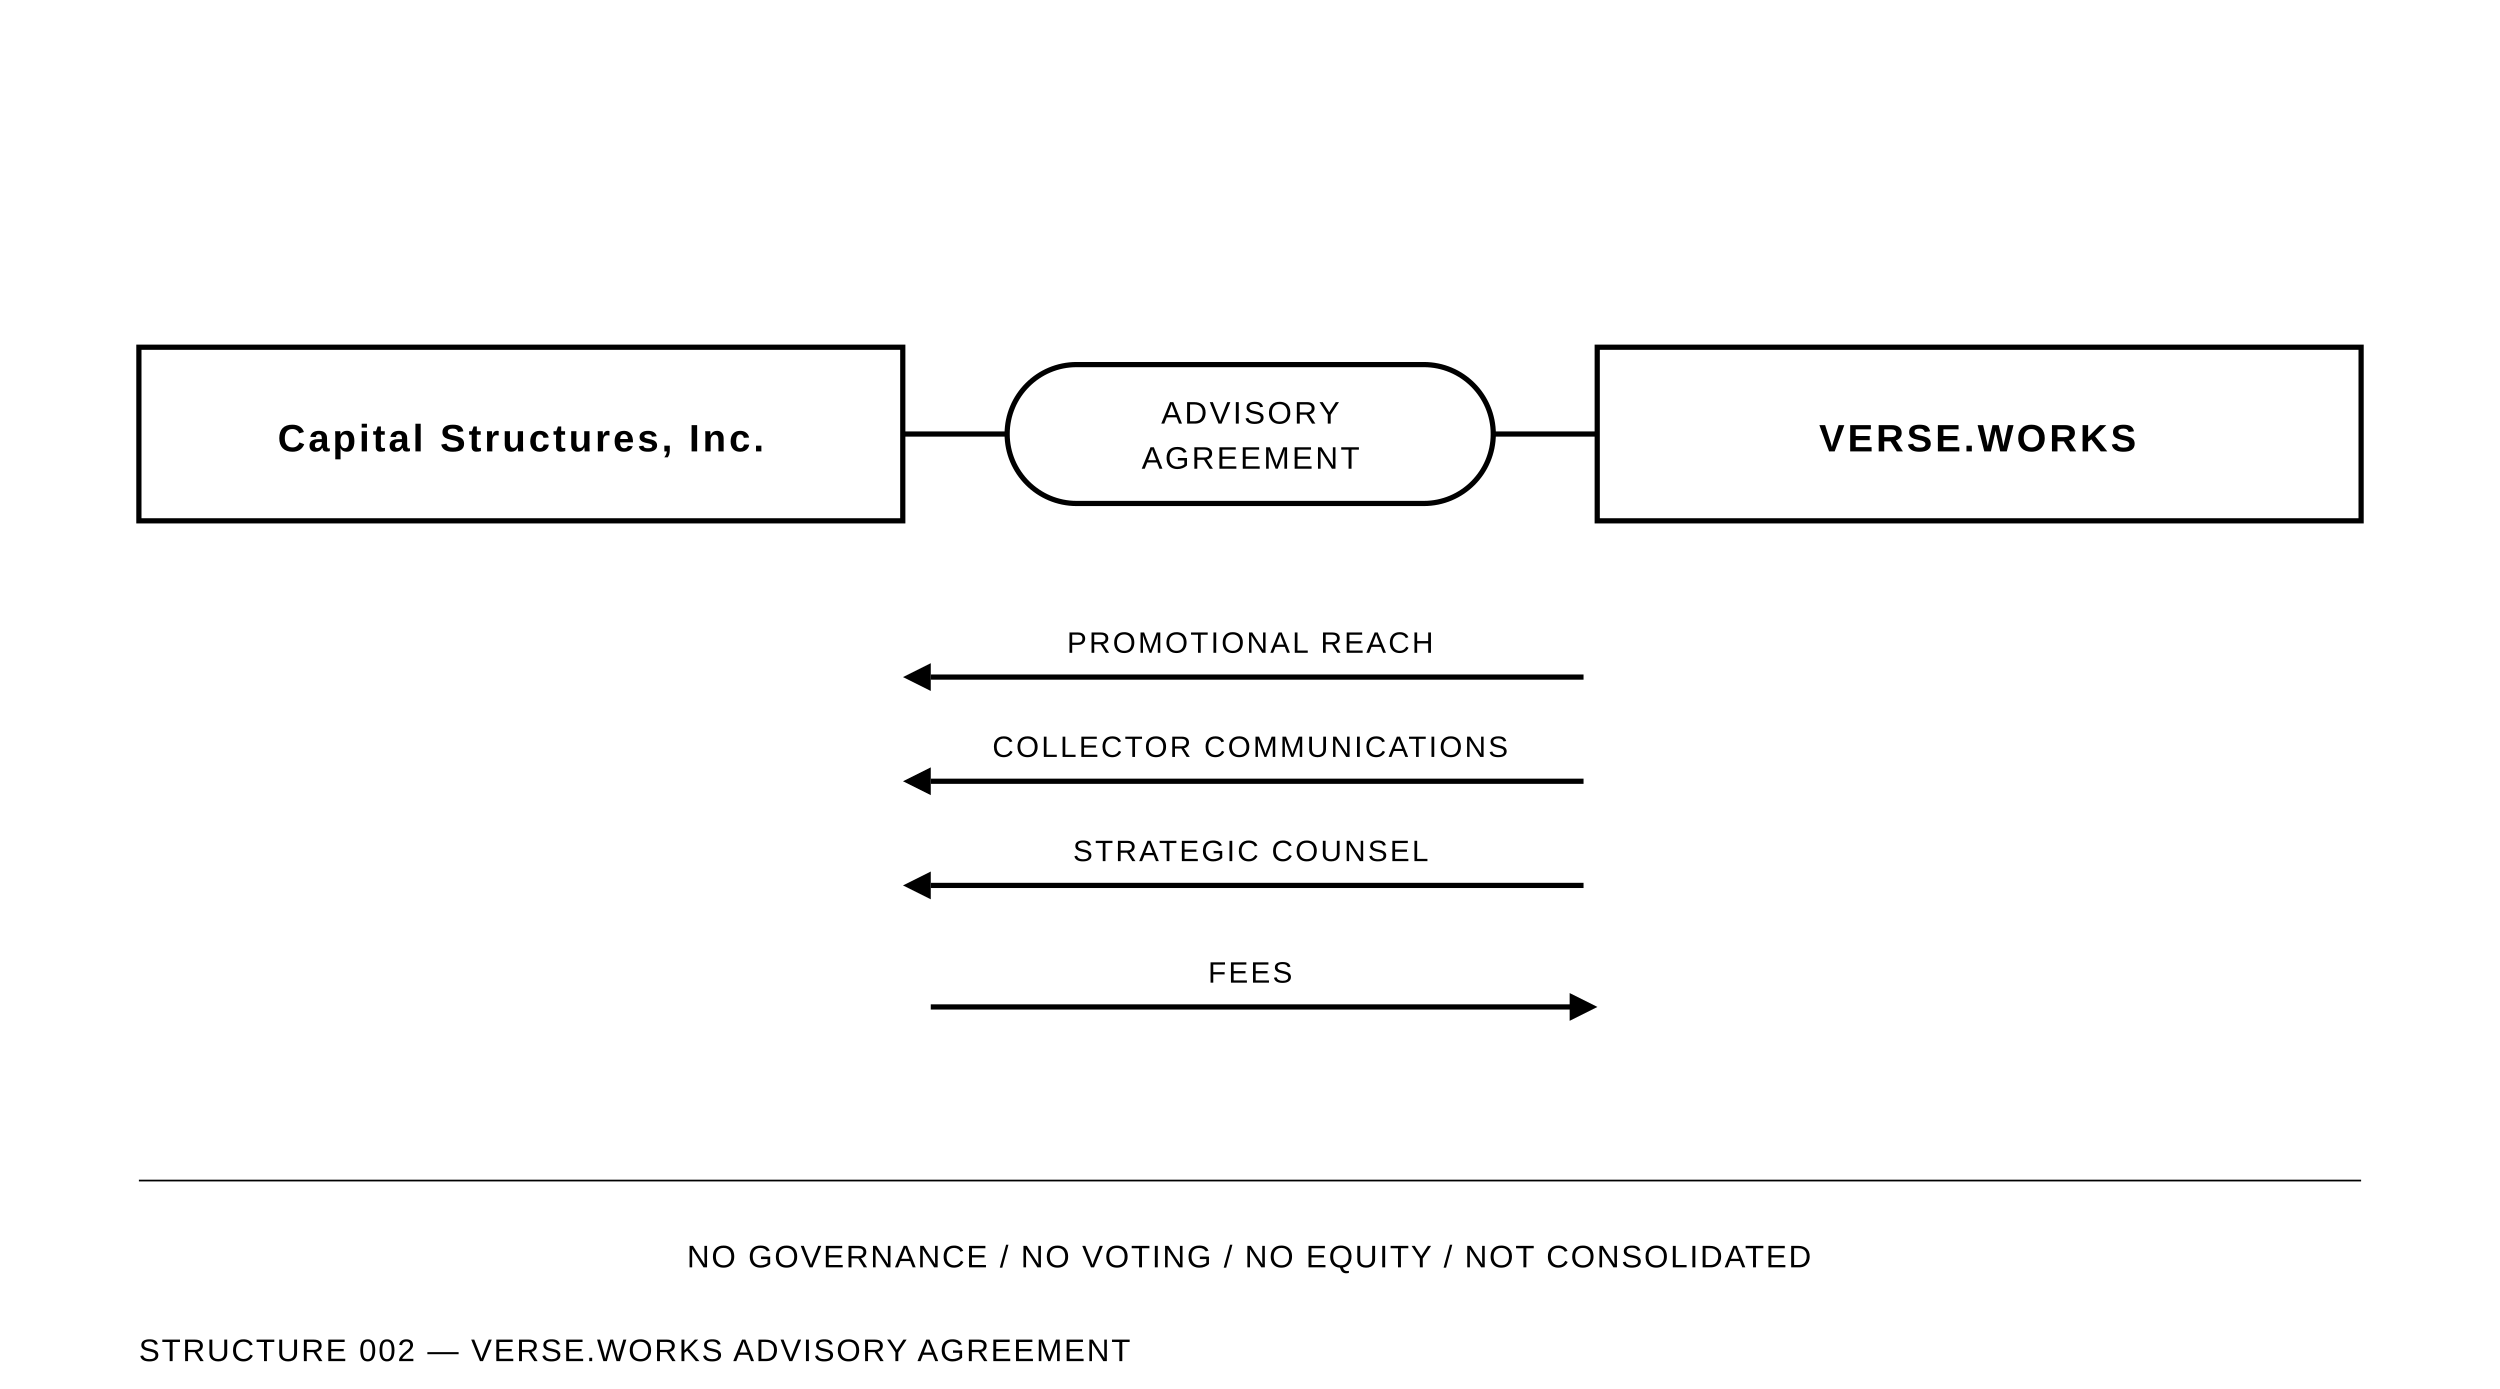
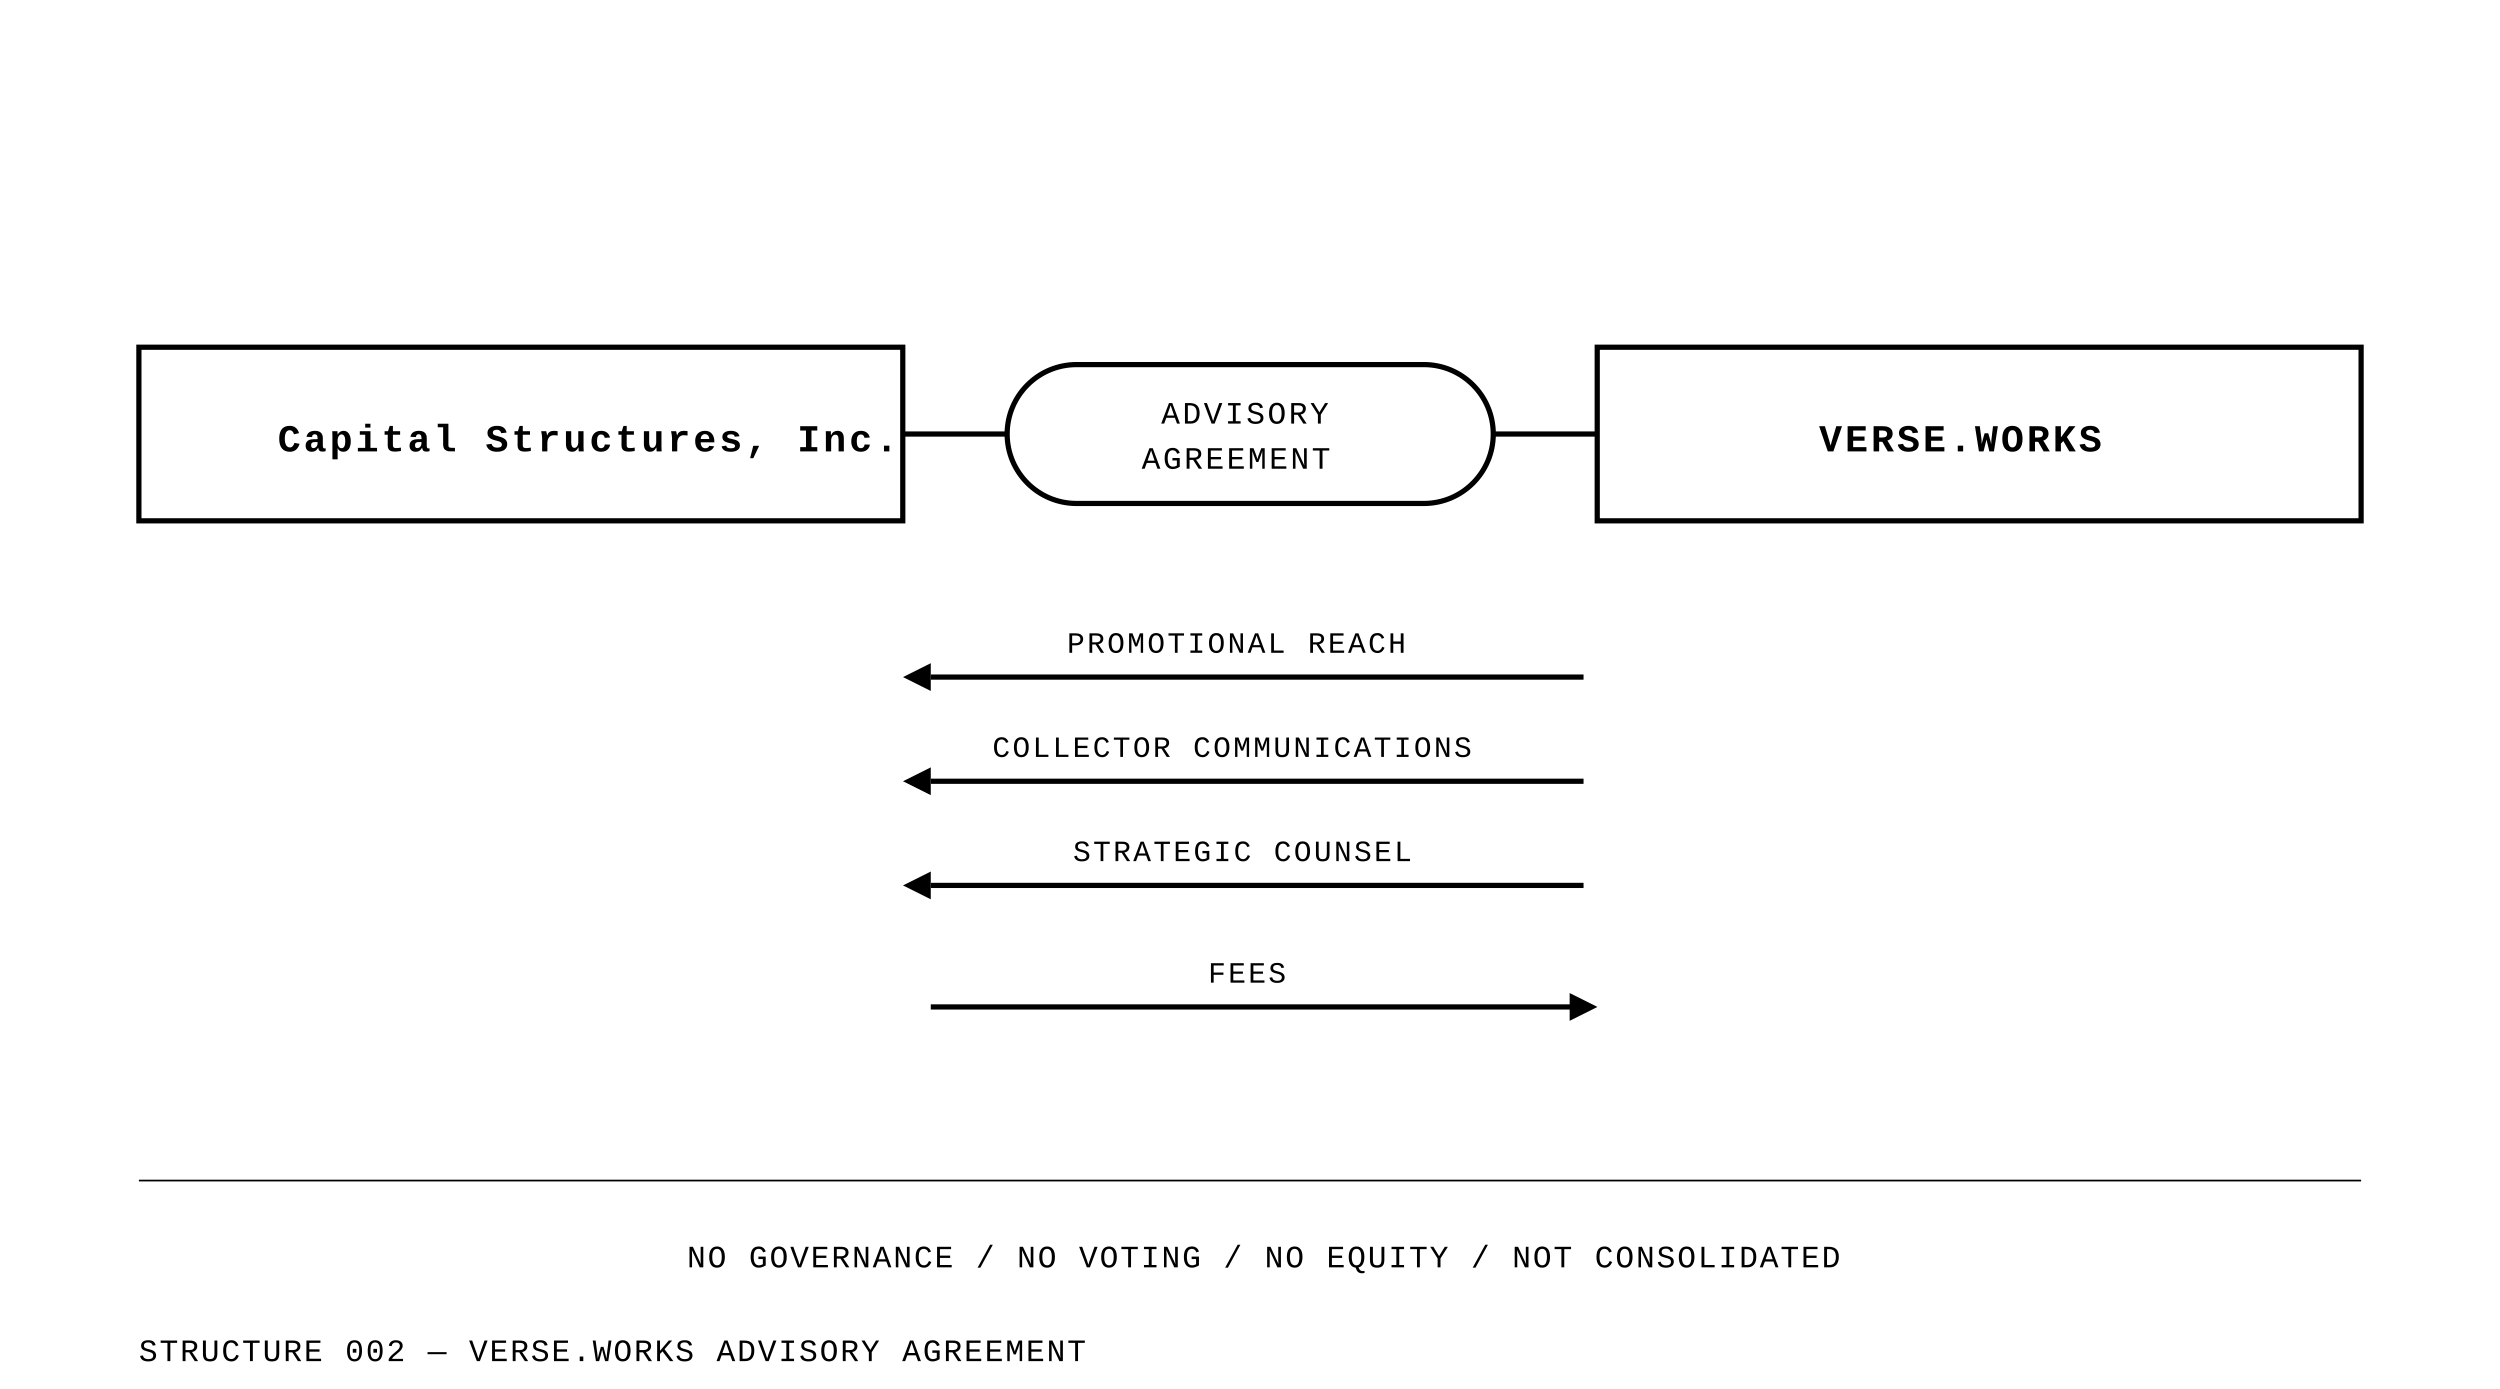
<svg xmlns="http://www.w3.org/2000/svg" id="Layer_1" version="1.1" viewBox="0 0 720 400">
  <defs>
    <style>
      .st0, .st1, .st2 {
        fill: none;
      }

      .st3 {
-         font-family: Arial-BoldMT, Arial;
+         font-family: '188 Sans Mono', 'Courier New', monospace;
        font-size: 11px;
        font-weight: 700;
        letter-spacing: .08em;
      }

      .st3, .st4, .st5, .st6, .st7 {
        isolation: isolate;
      }

      .st1 {
        stroke-width: 1.5px;
      }

      .st1, .st2 {
        stroke: #000;
      }

      .st4 {
        letter-spacing: .08em;
      }

      .st4, .st5 {
        font-size: 9px;
      }

      .st4, .st5, .st6, .st7 {
-         font-family: ArialMT, Arial;
+         font-family: '188 Sans Mono', 'Courier New', monospace;
      }

      .st5 {
        letter-spacing: .06em;
      }

      .st2 {
        stroke-width: .5px;
      }

      .st6 {
        letter-spacing: .08em;
      }

      .st6, .st7 {
        font-size: 8.5px;
      }

      .st7 {
        letter-spacing: .08em;
      }
    </style>
  </defs>
  <rect class="st1" x="40" y="100" width="220" height="50" />
  <text class="st3" transform="translate(79.98 130)">
    <tspan x="0" y="0">Capital Structures, Inc.</tspan>
  </text>
  <rect class="st1" x="460" y="100" width="220" height="50" />
  <text class="st3" transform="translate(523.9 130)">
    <tspan x="0" y="0">VERSE.WORKS</tspan>
  </text>
  <path class="st1" d="M310.06,105h100c11.05,0,20,8.95,20,20h0c0,11.05-8.95,20-20,20h-100c-11.05,0-20-8.95-20-20h0c0-11.05,8.95-20,20-20Z" />
  <text class="st4" transform="translate(334.43 122)">
    <tspan x="0" y="0">ADVISORY</tspan>
  </text>
  <text class="st4" transform="translate(328.8 135)">
    <tspan x="0" y="0">AGREEMENT</tspan>
  </text>
  <line class="st1" x1="260" y1="125" x2="290" y2="125" />
  <line class="st1" x1="430" y1="125" x2="460" y2="125" />
  <path class="st0" d="" />
  <path class="st0" d="" />
  <path class="st0" d="" />
  <path class="st0" d="" />
  <line class="st2" x1="40" y1="340" x2="680" y2="340" />
  <text class="st5" transform="translate(197.86 365)">
    <tspan x="0" y="0">NO GOVERNANCE / NO VOTING / NO EQUITY / NOT CONSOLIDATED</tspan>
  </text>
  <text class="st5" transform="translate(40 392)">
    <tspan x="0" y="0">STRUCTURE 002 — VERSE.WORKS ADVISORY AGREEMENT</tspan>
  </text>
  <g>
    <g>
      <path d="M268.06,191l-8,4,8,4v-8Z" />
      <path d="M260.06,195" marker-end="url(#arrow-left)" />
      <path d="M268.06,221l-8,4,8,4v-8Z" />
      <path d="M260.06,225" marker-end="url(#arrow-left)" />
      <path d="M268.06,251l-8,4,8,4v-8Z" />
      <path d="M260.06,255" marker-end="url(#arrow-left)" />
      <path d="M452.06,286l8,4-8,4v-8Z" />
      <path d="M460.06,290" marker-end="url(#arrow)" />
      <line class="st1" x1="268.06" y1="195" x2="456.06" y2="195" />
      <line class="st1" x1="268.06" y1="225" x2="456.06" y2="225" />
      <line class="st1" x1="268.06" y1="255" x2="456.06" y2="255" />
      <line class="st1" x1="268.06" y1="290" x2="456.06" y2="290" />
    </g>
    <text class="st6" transform="translate(307.31 188)">
      <tspan x="0" y="0">PROMOTIONAL REACH</tspan>
    </text>
    <text class="st7" transform="translate(285.81 218)">
      <tspan x="0" y="0">COLLECTOR COMMUNICATIONS</tspan>
    </text>
    <text class="st6" transform="translate(309.04 248)">
      <tspan x="0" y="0">STRATEGIC COUNSEL</tspan>
    </text>
    <text class="st7" transform="translate(347.94 283)">
      <tspan x="0" y="0">FEES</tspan>
    </text>
  </g>
</svg>
